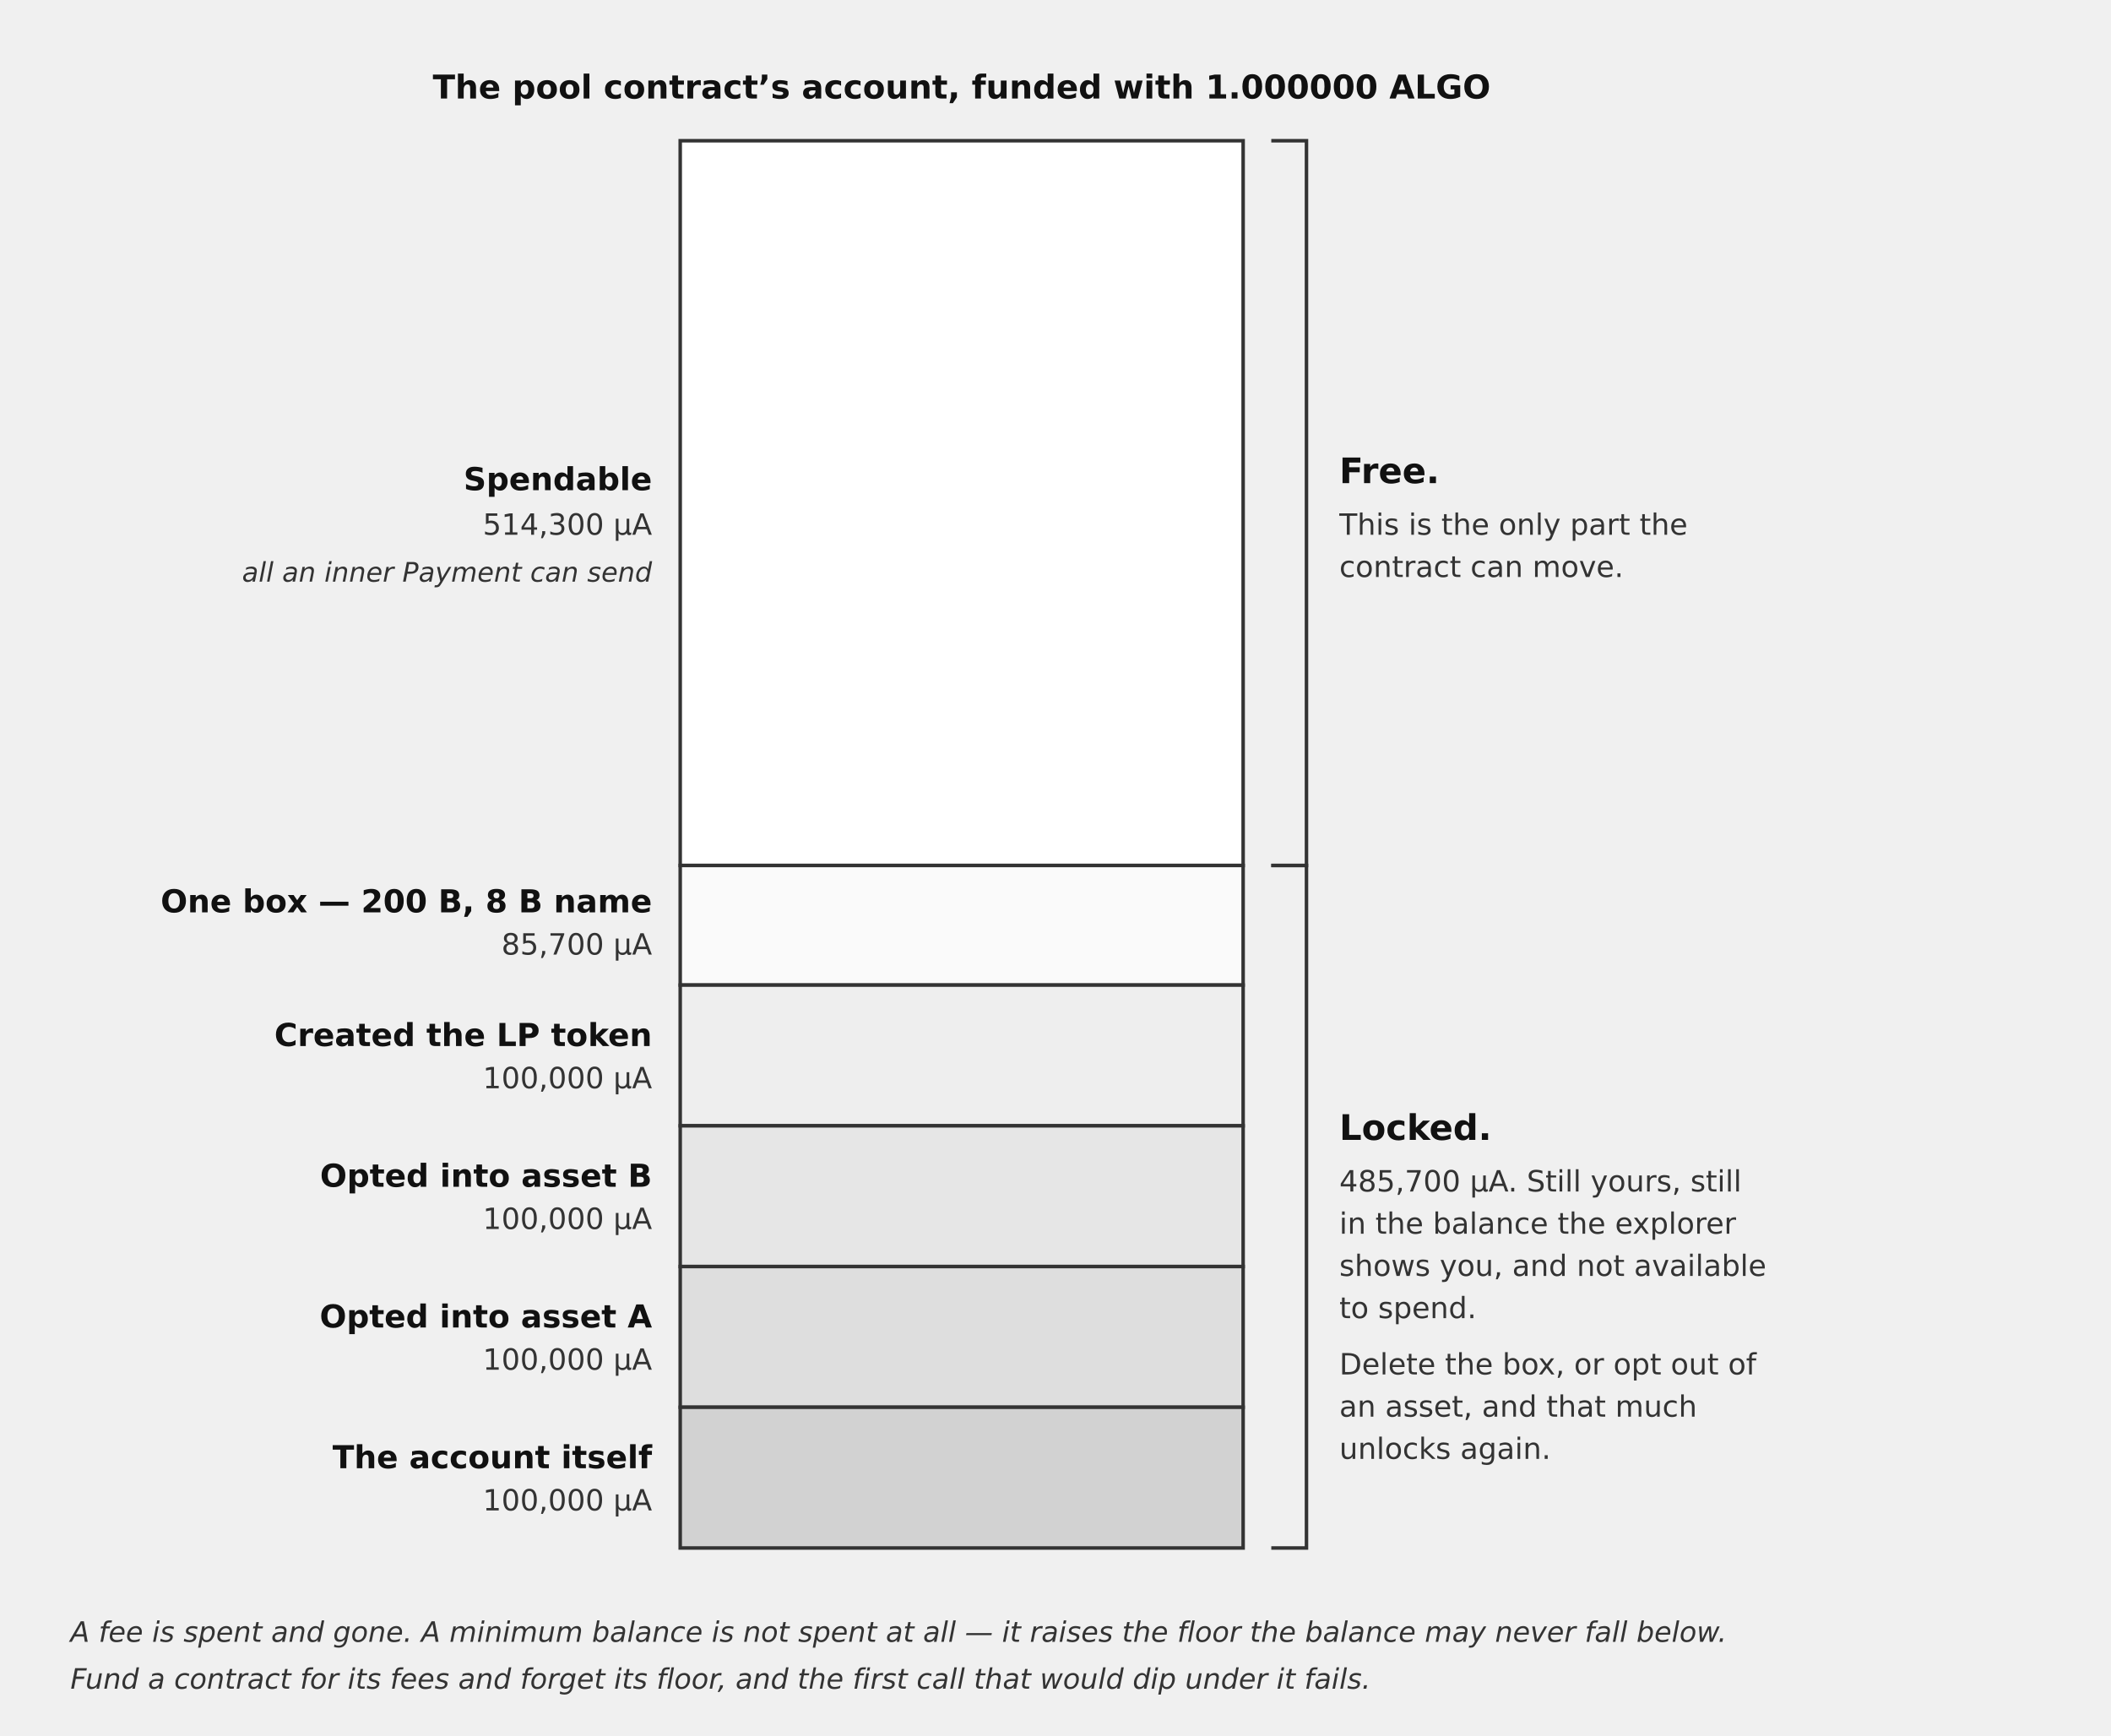
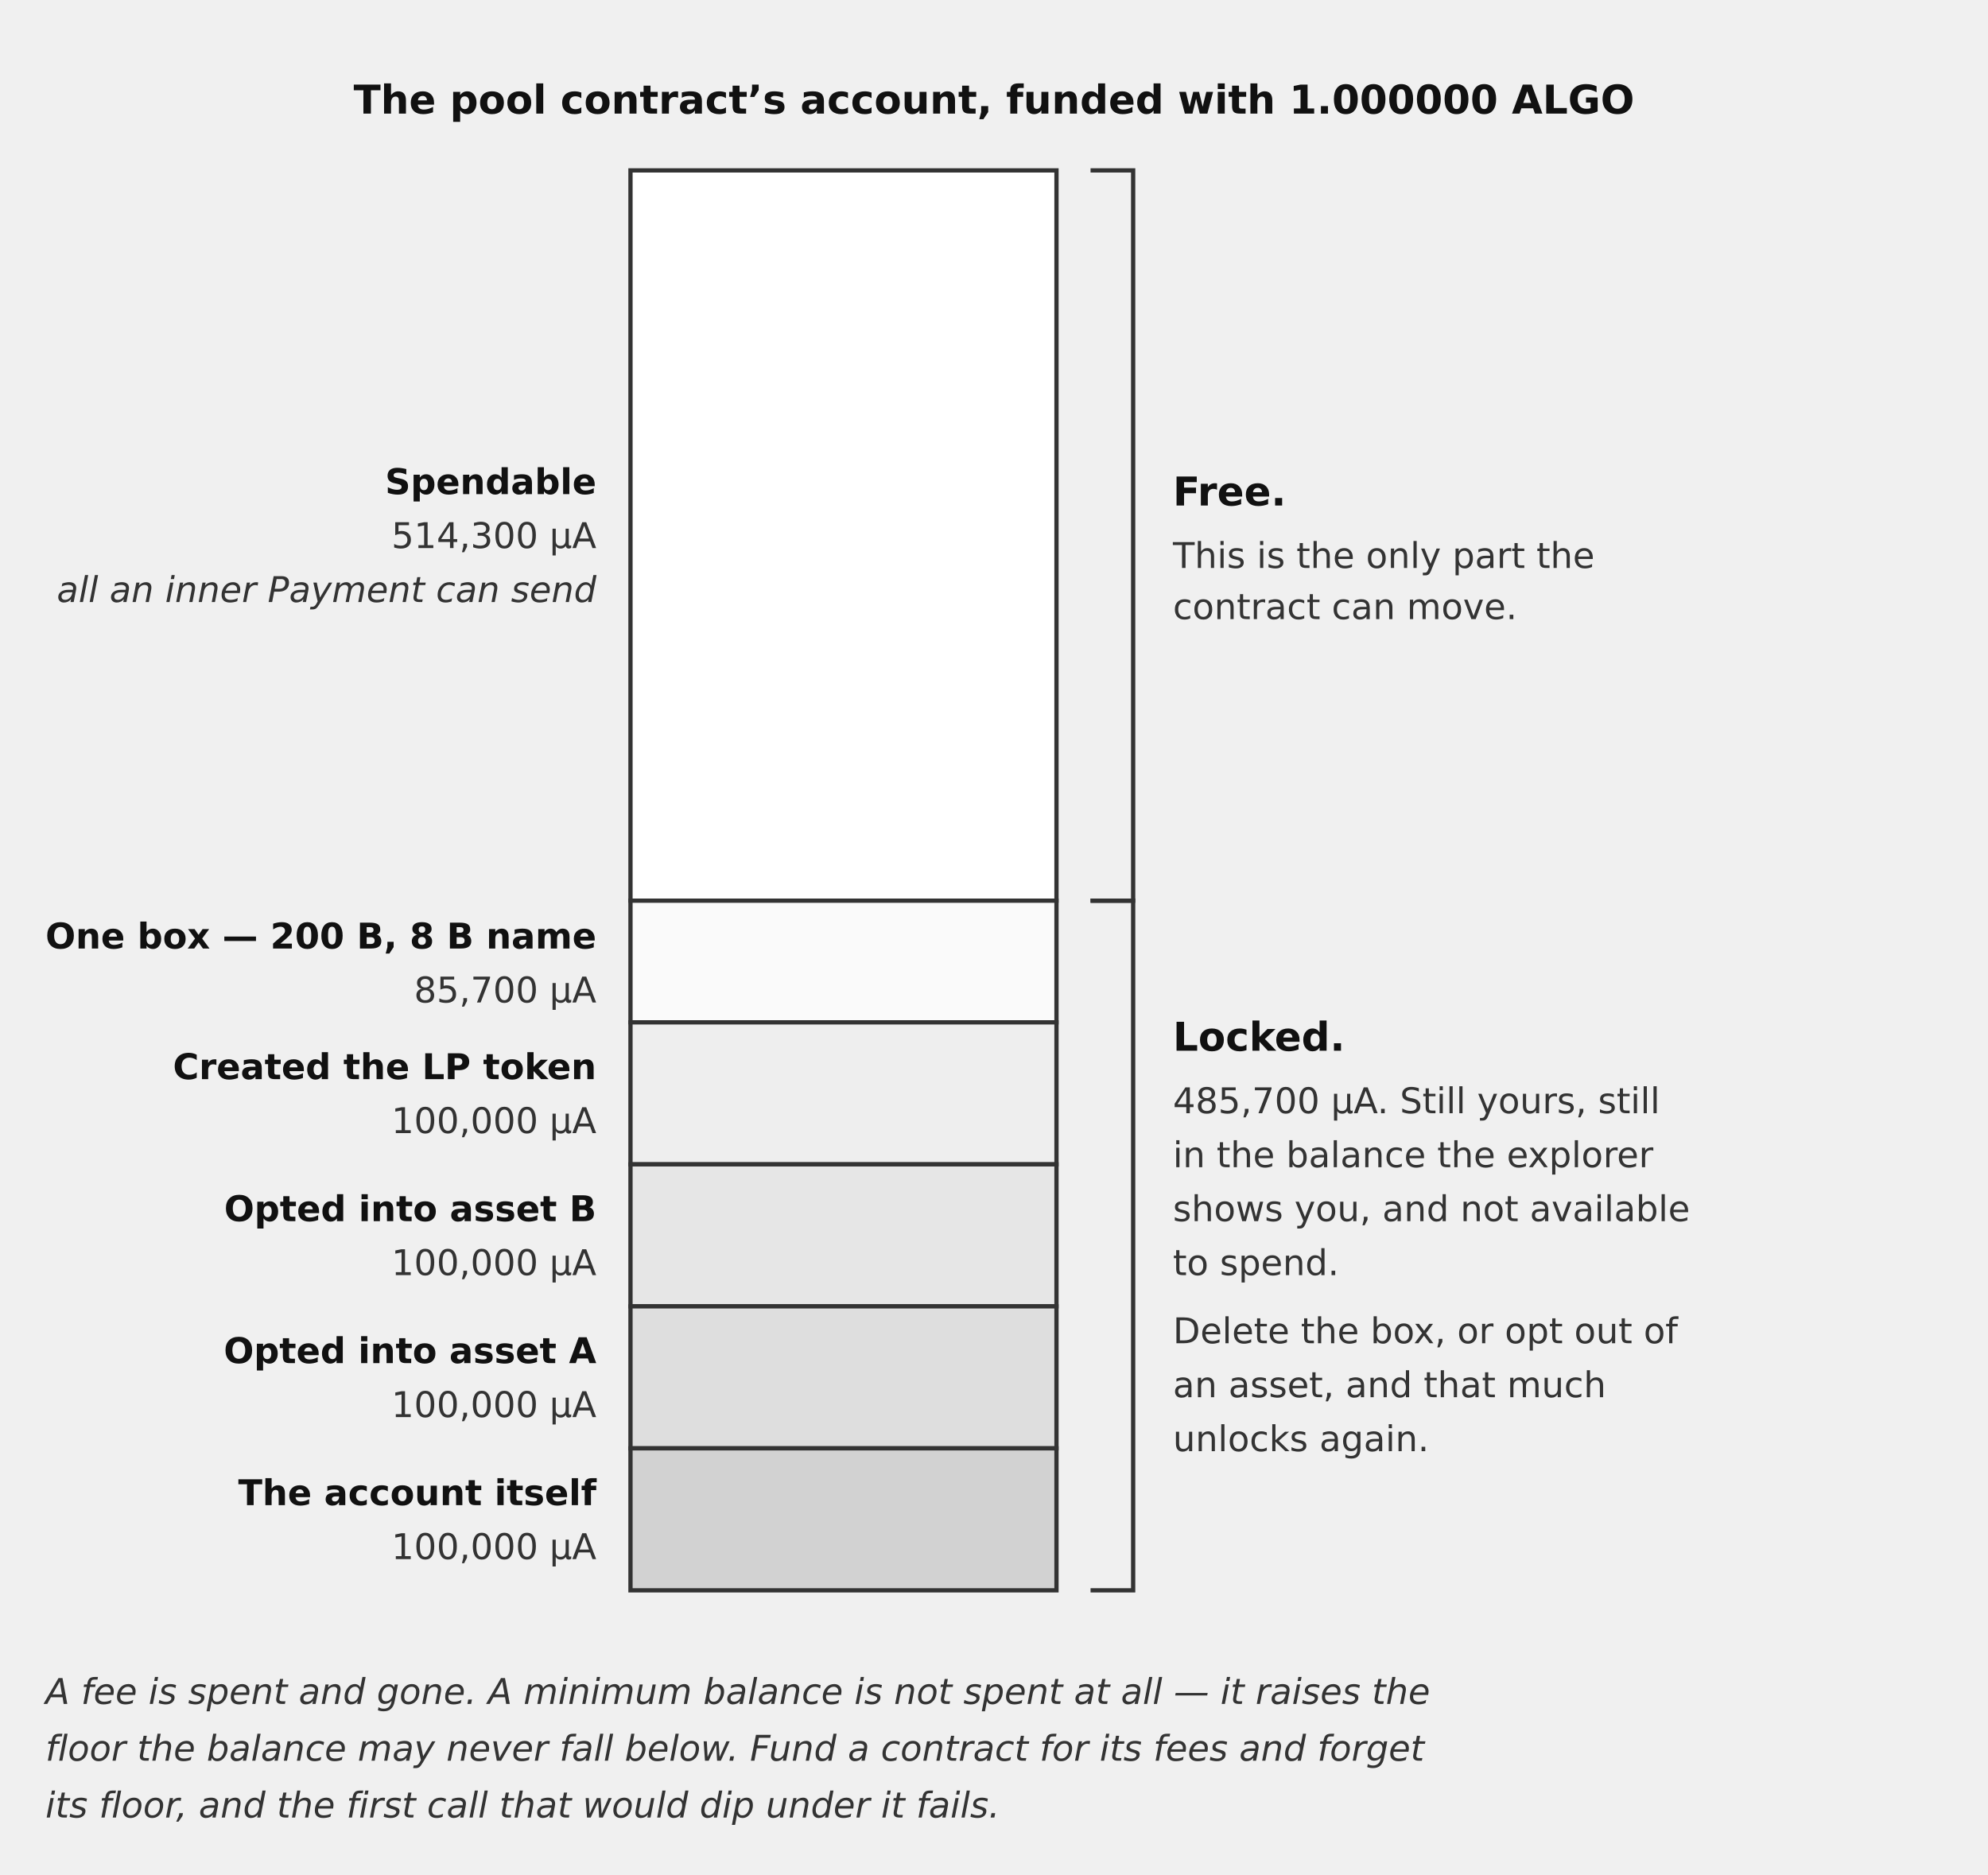
- <svg xmlns="http://www.w3.org/2000/svg" viewBox="0 0 900 740" width="900" height="740" font-family="DejaVu Sans, sans-serif">
+ <svg xmlns="http://www.w3.org/2000/svg" viewBox="0 0 700 660" width="700" height="660" font-family="DejaVu Sans, sans-serif">
  <style>
    text { fill: #111111; }
    .seg   { stroke: #333333; stroke-width: 1.5; }
    .free  { fill: #ffffff; }
    .box   { fill: #fafafa; }
    .lp    { fill: #eeeeee; }
    .assetb{ fill: #e6e6e6; }
    .asseta{ fill: #dedede; }
    .base  { fill: #d2d2d2; }
-     .name  { font-size: 13.5px; font-weight: bold; }
+     .name  { font-size: 12.5px; font-weight: bold; }
    .amt   { font-size: 12.5px; fill: #333333; }
-     .aside { font-size: 11.5px; fill: #333333; font-style: italic; }
+     .aside { font-size: 12.5px; fill: #333333; font-style: italic; }
    .brk   { fill: none; stroke: #333333; stroke-width: 1.5; }
-     .bt    { font-size: 15px; font-weight: bold; }
+     .bt    { font-size: 14px; font-weight: bold; }
    .bs    { font-size: 12.5px; fill: #333333; }
    .top   { font-size: 14px; font-weight: bold; }
-     .note  { font-size: 12px; fill: #333333; font-style: italic; }
+     .note  { font-size: 12.5px; fill: #333333; font-style: italic; }
  </style>
-   <text class="top" x="410" y="42" text-anchor="middle">The pool contract’s account, funded with 1.000000 ALGO</text>
-   <rect class="seg free" x="290" y="60" width="240" height="309" />
-   <rect class="seg box" x="290" y="369" width="240" height="51" />
-   <rect class="seg lp" x="290" y="420" width="240" height="60" />
-   <rect class="seg assetb" x="290" y="480" width="240" height="60" />
-   <rect class="seg asseta" x="290" y="540" width="240" height="60" />
-   <rect class="seg base" x="290" y="600" width="240" height="60" />
-   <text class="name" x="278" y="209" text-anchor="end">Spendable</text>
-   <text class="amt" x="278" y="228" text-anchor="end">514,300 µA</text>
-   <text class="aside" x="278" y="248" text-anchor="end">all an inner Payment can send</text>
-   <text class="name" x="278" y="389" text-anchor="end">One box — 200 B, 8 B name</text>
-   <text class="amt" x="278" y="407" text-anchor="end">85,700 µA</text>
-   <text class="name" x="278" y="446" text-anchor="end">Created the LP token</text>
-   <text class="amt" x="278" y="464" text-anchor="end">100,000 µA</text>
-   <text class="name" x="278" y="506" text-anchor="end">Opted into asset B</text>
-   <text class="amt" x="278" y="524" text-anchor="end">100,000 µA</text>
-   <text class="name" x="278" y="566" text-anchor="end">Opted into asset A</text>
-   <text class="amt" x="278" y="584" text-anchor="end">100,000 µA</text>
-   <text class="name" x="278" y="626" text-anchor="end">The account itself</text>
-   <text class="amt" x="278" y="644" text-anchor="end">100,000 µA</text>
-   <path class="brk" d="M 542 60 L 557 60 L 557 369 L 542 369" />
-   <text class="bt" x="571" y="206">Free.</text>
-   <text class="bs" x="571" y="228">This is the only part the</text>
-   <text class="bs" x="571" y="246">contract can move.</text>
-   <path class="brk" d="M 542 369 L 557 369 L 557 660 L 542 660" />
-   <text class="bt" x="571" y="486">Locked.</text>
-   <text class="bs" x="571" y="508">485,700 µA. Still yours, still</text>
-   <text class="bs" x="571" y="526">in the balance the explorer</text>
-   <text class="bs" x="571" y="544">shows you, and not available</text>
-   <text class="bs" x="571" y="562">to spend.</text>
-   <text class="bs" x="571" y="586">Delete the box, or opt out of</text>
-   <text class="bs" x="571" y="604">an asset, and that much</text>
-   <text class="bs" x="571" y="622">unlocks again.</text>
-   <text class="note" x="30" y="700">A fee is spent and gone. A minimum balance is not spent at all — it raises the floor the balance may never fall below.</text>
-   <text class="note" x="30" y="720">Fund a contract for its fees and forget its floor, and the first call that would dip under it fails.</text>
+   <text class="top" x="350" y="40" text-anchor="middle">The pool contract’s account, funded with 1.000000 ALGO</text>
+   <rect class="seg free" x="222" y="60" width="150" height="257.15" />
+   <rect class="seg box" x="222" y="317.15" width="150" height="42.85" />
+   <rect class="seg lp" x="222" y="360" width="150" height="50" />
+   <rect class="seg assetb" x="222" y="410" width="150" height="50" />
+   <rect class="seg asseta" x="222" y="460" width="150" height="50" />
+   <rect class="seg base" x="222" y="510" width="150" height="50" />
+   <text class="name" x="210" y="174" text-anchor="end">Spendable</text>
+   <text class="amt" x="210" y="193" text-anchor="end">514,300 µA</text>
+   <text class="aside" x="210" y="212" text-anchor="end">all an inner Payment can send</text>
+   <text class="name" x="210" y="334" text-anchor="end">One box — 200 B, 8 B name</text>
+   <text class="amt" x="210" y="353" text-anchor="end">85,700 µA</text>
+   <text class="name" x="210" y="380" text-anchor="end">Created the LP token</text>
+   <text class="amt" x="210" y="399" text-anchor="end">100,000 µA</text>
+   <text class="name" x="210" y="430" text-anchor="end">Opted into asset B</text>
+   <text class="amt" x="210" y="449" text-anchor="end">100,000 µA</text>
+   <text class="name" x="210" y="480" text-anchor="end">Opted into asset A</text>
+   <text class="amt" x="210" y="499" text-anchor="end">100,000 µA</text>
+   <text class="name" x="210" y="530" text-anchor="end">The account itself</text>
+   <text class="amt" x="210" y="549" text-anchor="end">100,000 µA</text>
+   <path class="brk" d="M 384 60 L 399 60 L 399 317.15 L 384 317.15" />
+   <text class="bt" x="413" y="178">Free.</text>
+   <text class="bs" x="413" y="200">This is the only part the</text>
+   <text class="bs" x="413" y="218">contract can move.</text>
+   <path class="brk" d="M 384 317.15 L 399 317.15 L 399 560 L 384 560" />
+   <text class="bt" x="413" y="370">Locked.</text>
+   <text class="bs" x="413" y="392">485,700 µA. Still yours, still</text>
+   <text class="bs" x="413" y="411">in the balance the explorer</text>
+   <text class="bs" x="413" y="430">shows you, and not available</text>
+   <text class="bs" x="413" y="449">to spend.</text>
+   <text class="bs" x="413" y="473">Delete the box, or opt out of</text>
+   <text class="bs" x="413" y="492">an asset, and that much</text>
+   <text class="bs" x="413" y="511">unlocks again.</text>
+   <text class="note" x="16" y="600">A fee is spent and gone. A minimum balance is not spent at all — it raises the</text>
+   <text class="note" x="16" y="620">floor the balance may never fall below. Fund a contract for its fees and forget</text>
+   <text class="note" x="16" y="640">its floor, and the first call that would dip under it fails.</text>
</svg>
